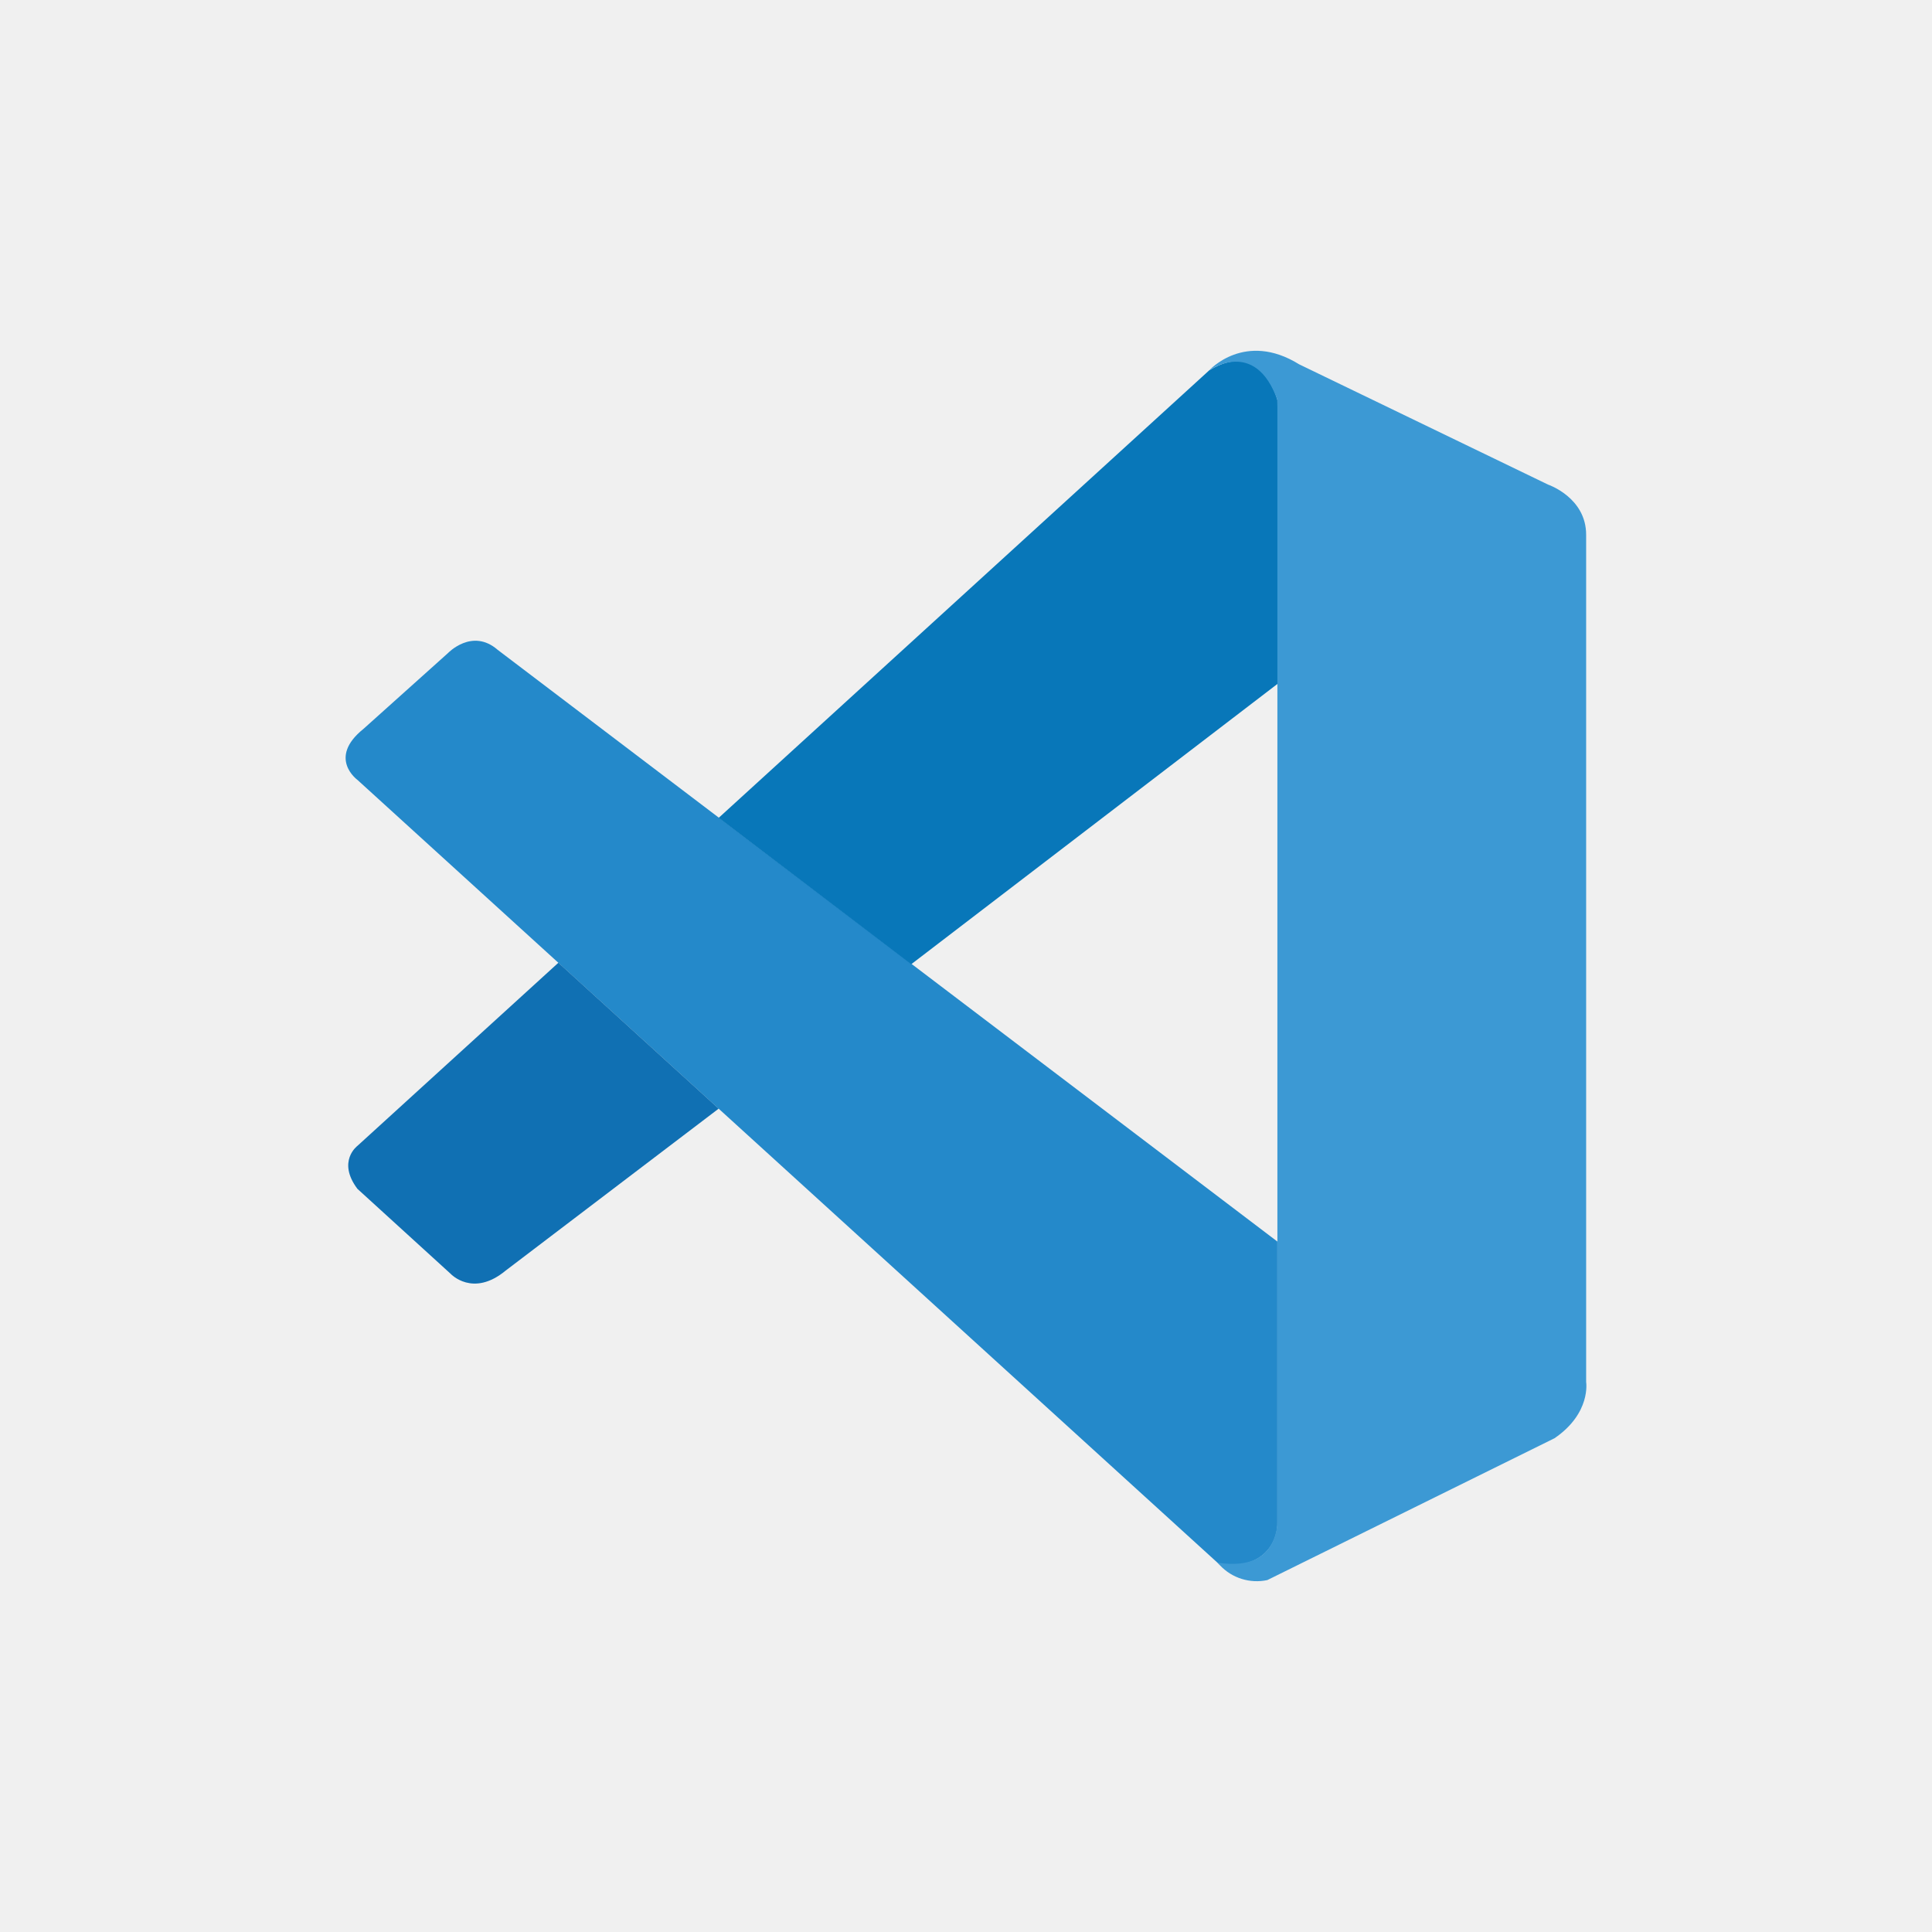
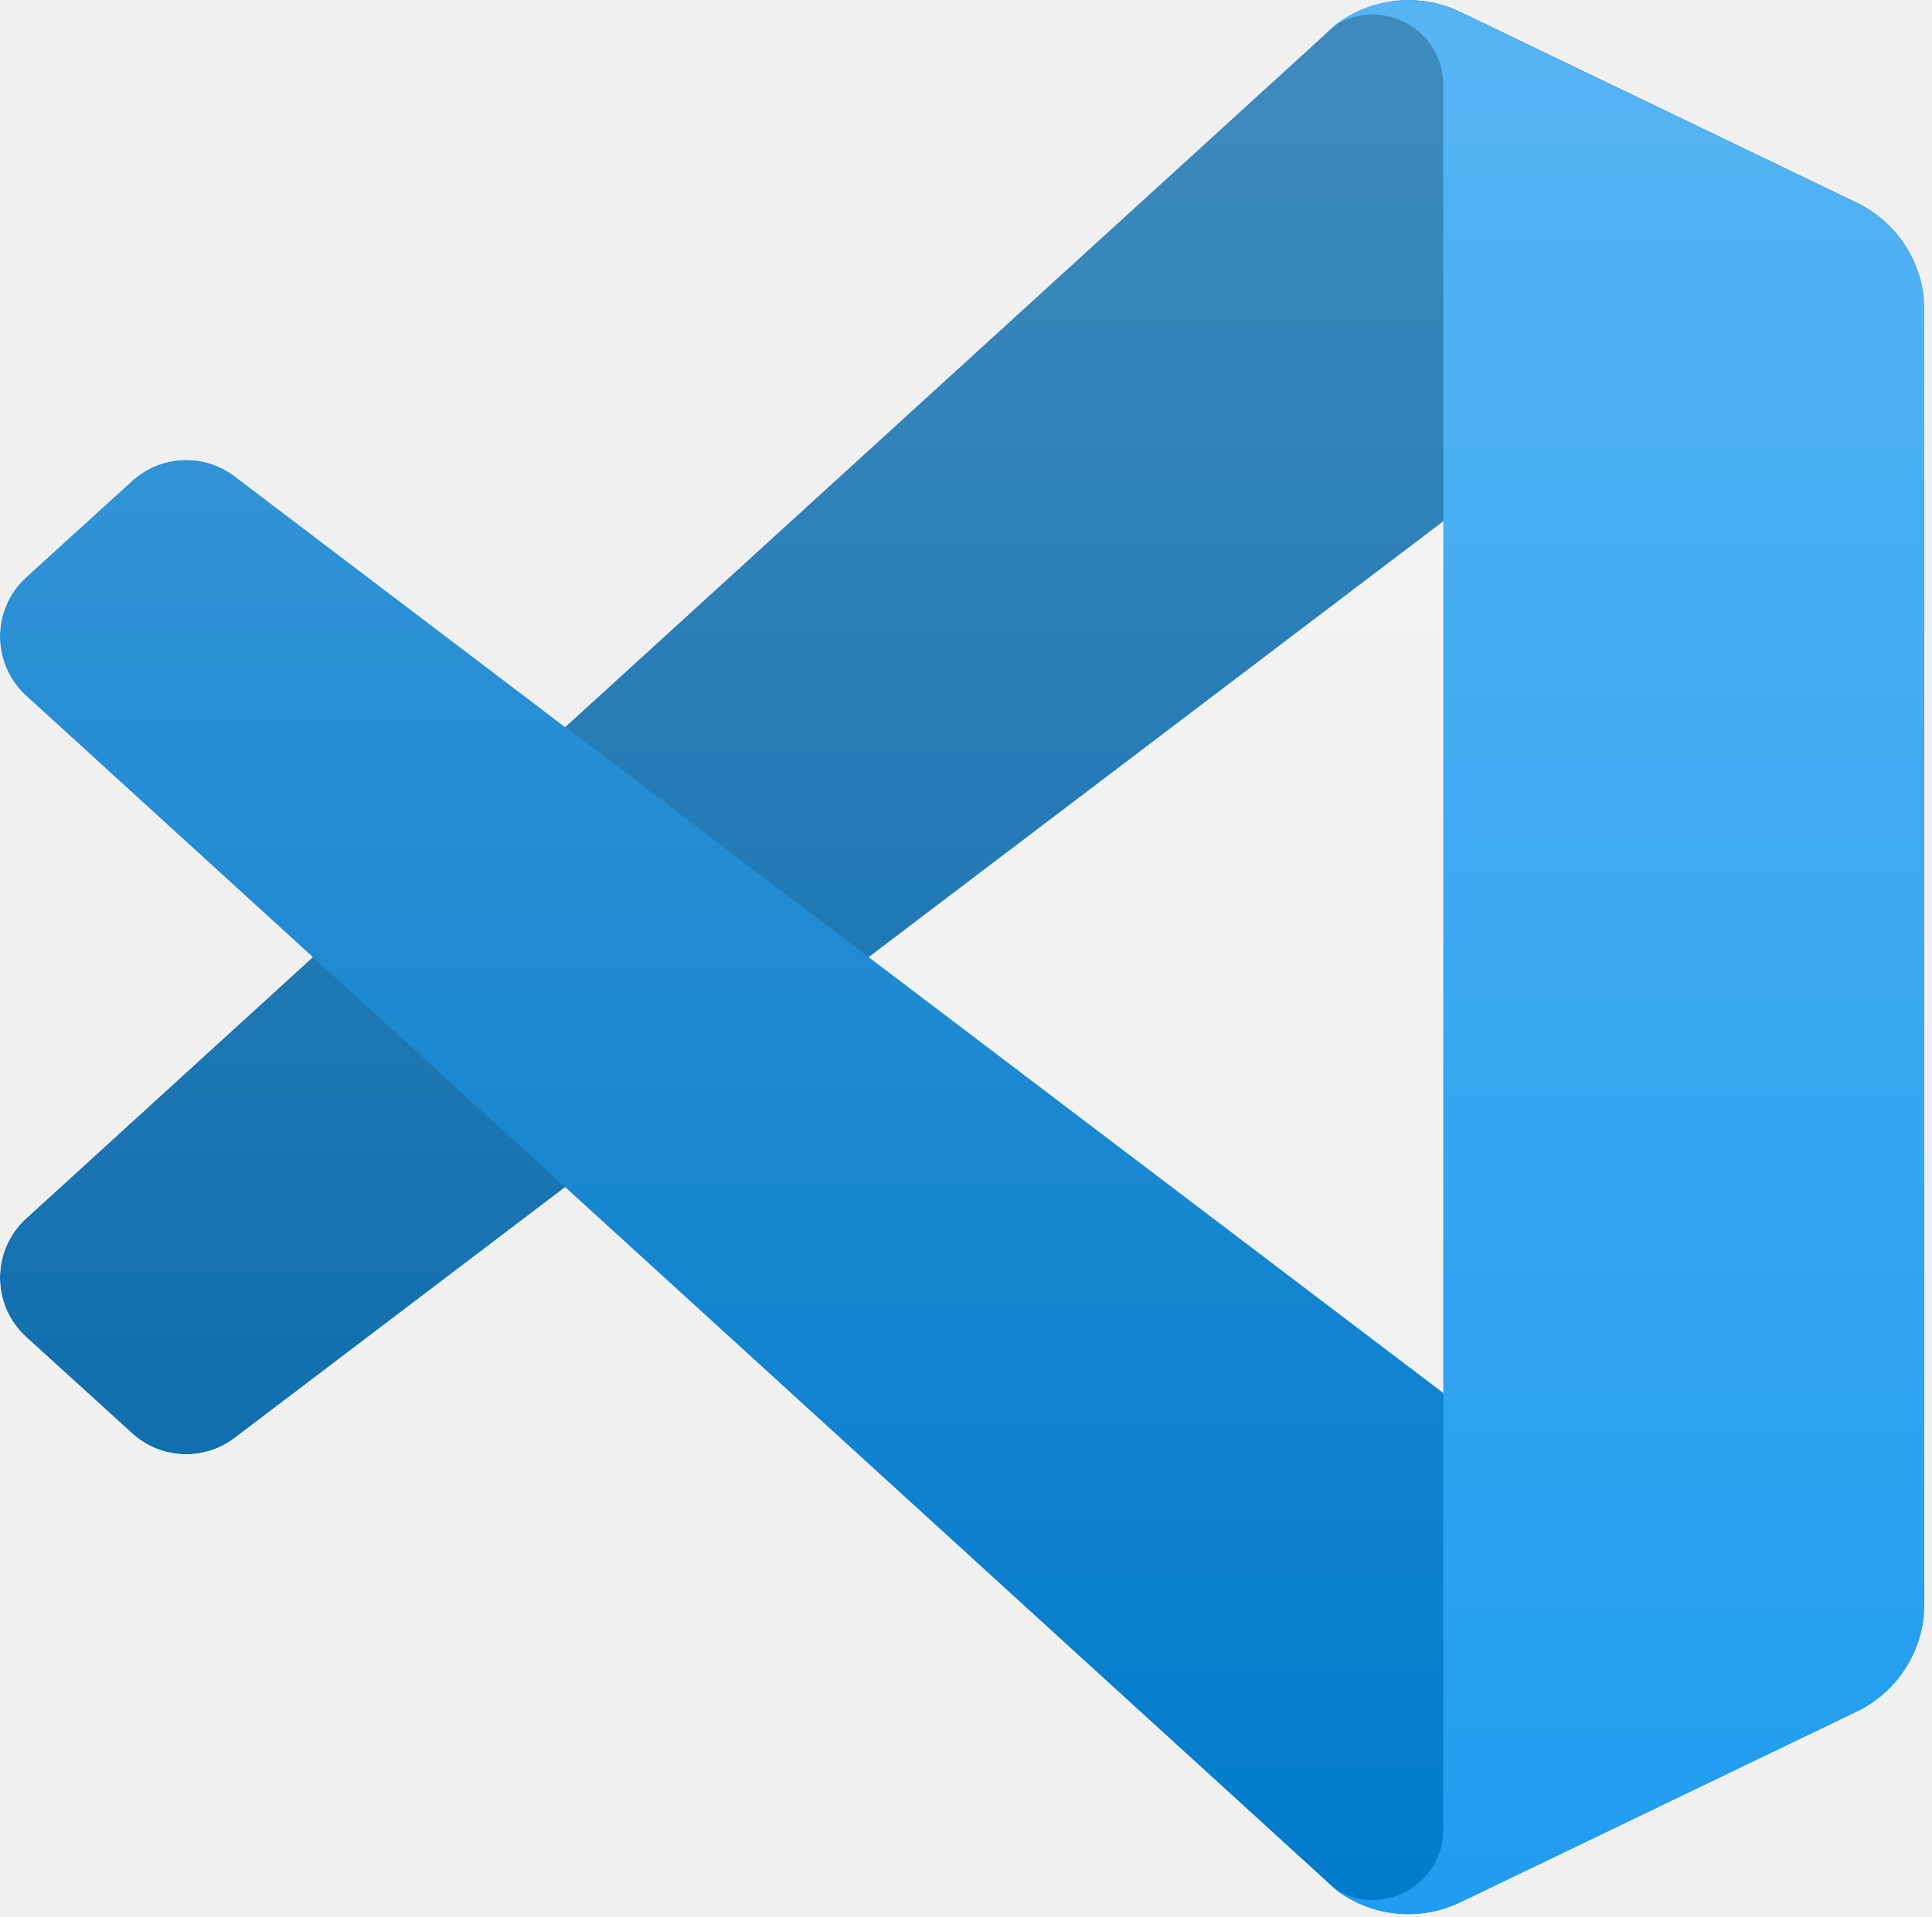
- <svg xmlns="http://www.w3.org/2000/svg" id="b0c6dd7e-a7db-436a-9819-8ba083bbc97a" data-name="Capa 1" width="200" height="200" viewBox="0 0 200 200">
-   <path d="M36.998,80.731s-3.125-2.262.63-5.279L46.37,67.611s2.505-2.642,5.151-.339l80.713,61.254v29.374s-.04,4.613-5.944,4.105Z" style="fill:#2489ca" />
-   <path d="M57.805,99.662,36.998,118.622s-2.137,1.593,0,4.445l9.66,8.804s2.294,2.473,5.687-.339l22.052-16.765Z" style="fill:#1070b3" />
-   <path d="M94.328,99.819l38.153-29.203L132.234,41.4s-1.629-6.377-7.065-3.055L74.397,84.663Z" style="fill:#0877b9" />
-   <path d="M126.29,162.042a5.233,5.233,0,0,0,4.901,1.528l29.732-14.684c3.807-2.602,3.274-5.828,3.274-5.828V55.355c0-3.856-3.936-5.187-3.936-5.187L134.49,37.715c-5.63-3.489-9.32.63-9.32.63s4.742-3.425,7.065,3.056V157.365a5.281,5.281,0,0,1-.508,2.286c-.677,1.375-2.154,2.653-5.683,2.118Z" style="fill:#3c99d4" />
+ <svg xmlns="http://www.w3.org/2000/svg" xmlns:xlink="http://www.w3.org/1999/xlink" width="256" height="254" preserveAspectRatio="xMidYMid">
+   <defs>
+     <linearGradient id="c" x1="50%" x2="50%" y1="0%" y2="100%">
+       <stop offset="0%" stop-color="#FFF" />
+       <stop offset="100%" stop-color="#FFF" stop-opacity="0" />
+     </linearGradient>
+     <path id="a" d="M180.828 252.605a15.872 15.872 0 0 0 12.65-.486l52.501-25.262a15.94 15.94 0 0 0 9.025-14.364V41.197a15.939 15.939 0 0 0-9.025-14.363l-52.5-25.263a15.877 15.877 0 0 0-18.115 3.084L74.857 96.35l-43.78-33.232a10.614 10.614 0 0 0-13.56.603L3.476 76.494c-4.63 4.211-4.635 11.495-.012 15.713l37.967 34.638-37.967 34.637c-4.623 4.219-4.618 11.502.012 15.714l14.041 12.772a10.614 10.614 0 0 0 13.56.604l43.78-33.233 100.507 91.695a15.853 15.853 0 0 0 5.464 3.571Zm10.464-183.649-76.262 57.889 76.262 57.888V68.956Z" />
+   </defs>
+   <mask id="b" fill="#fff">
+     <use xlink:href="#a" />
+   </mask>
+   <path fill="#0065A9" d="M246.135 26.873 193.593 1.575a15.885 15.885 0 0 0-18.123 3.08L3.466 161.482c-4.626 4.219-4.62 11.502.012 15.714l14.05 12.772a10.625 10.625 0 0 0 13.569.604L238.229 33.436c6.949-5.271 16.93-.315 16.93 8.407v-.61a15.938 15.938 0 0 0-9.024-14.36Z" mask="url(#b)" />
+   <path fill="#007ACC" d="m246.135 226.816-52.542 25.298a15.887 15.887 0 0 1-18.123-3.08L3.466 92.207c-4.626-4.218-4.62-11.502.012-15.713l14.05-12.773a10.625 10.625 0 0 1 13.569-.603l207.132 157.135c6.949 5.271 16.93.315 16.93-8.408v.611a15.939 15.939 0 0 1-9.024 14.36Z" mask="url(#b)" />
+   <path fill="#1F9CF0" d="M193.428 252.134a15.892 15.892 0 0 1-18.125-3.083c5.881 5.88 15.938 1.715 15.938-6.603V11.273c0-8.318-10.057-12.483-15.938-6.602a15.892 15.892 0 0 1 18.125-3.084l52.533 25.263a15.937 15.937 0 0 1 9.03 14.363V212.51c0 6.125-3.51 11.709-9.03 14.363l-52.533 25.262Z" mask="url(#b)" />
+   <path fill="url(#c)" fill-opacity=".25" d="M180.828 252.605a15.874 15.874 0 0 0 12.65-.486l52.5-25.263a15.938 15.938 0 0 0 9.026-14.363V41.197a15.939 15.939 0 0 0-9.025-14.363L193.477 1.57a15.877 15.877 0 0 0-18.114 3.084L74.857 96.35l-43.78-33.232a10.614 10.614 0 0 0-13.56.603L3.476 76.494c-4.63 4.211-4.635 11.495-.012 15.713l37.967 34.638-37.967 34.637c-4.623 4.219-4.618 11.502.012 15.714l14.041 12.772a10.614 10.614 0 0 0 13.56.604l43.78-33.233 100.506 91.695a15.857 15.857 0 0 0 5.465 3.571Zm10.464-183.65-76.262 57.89 76.262 57.888V68.956Z" mask="url(#b)" />
</svg>
